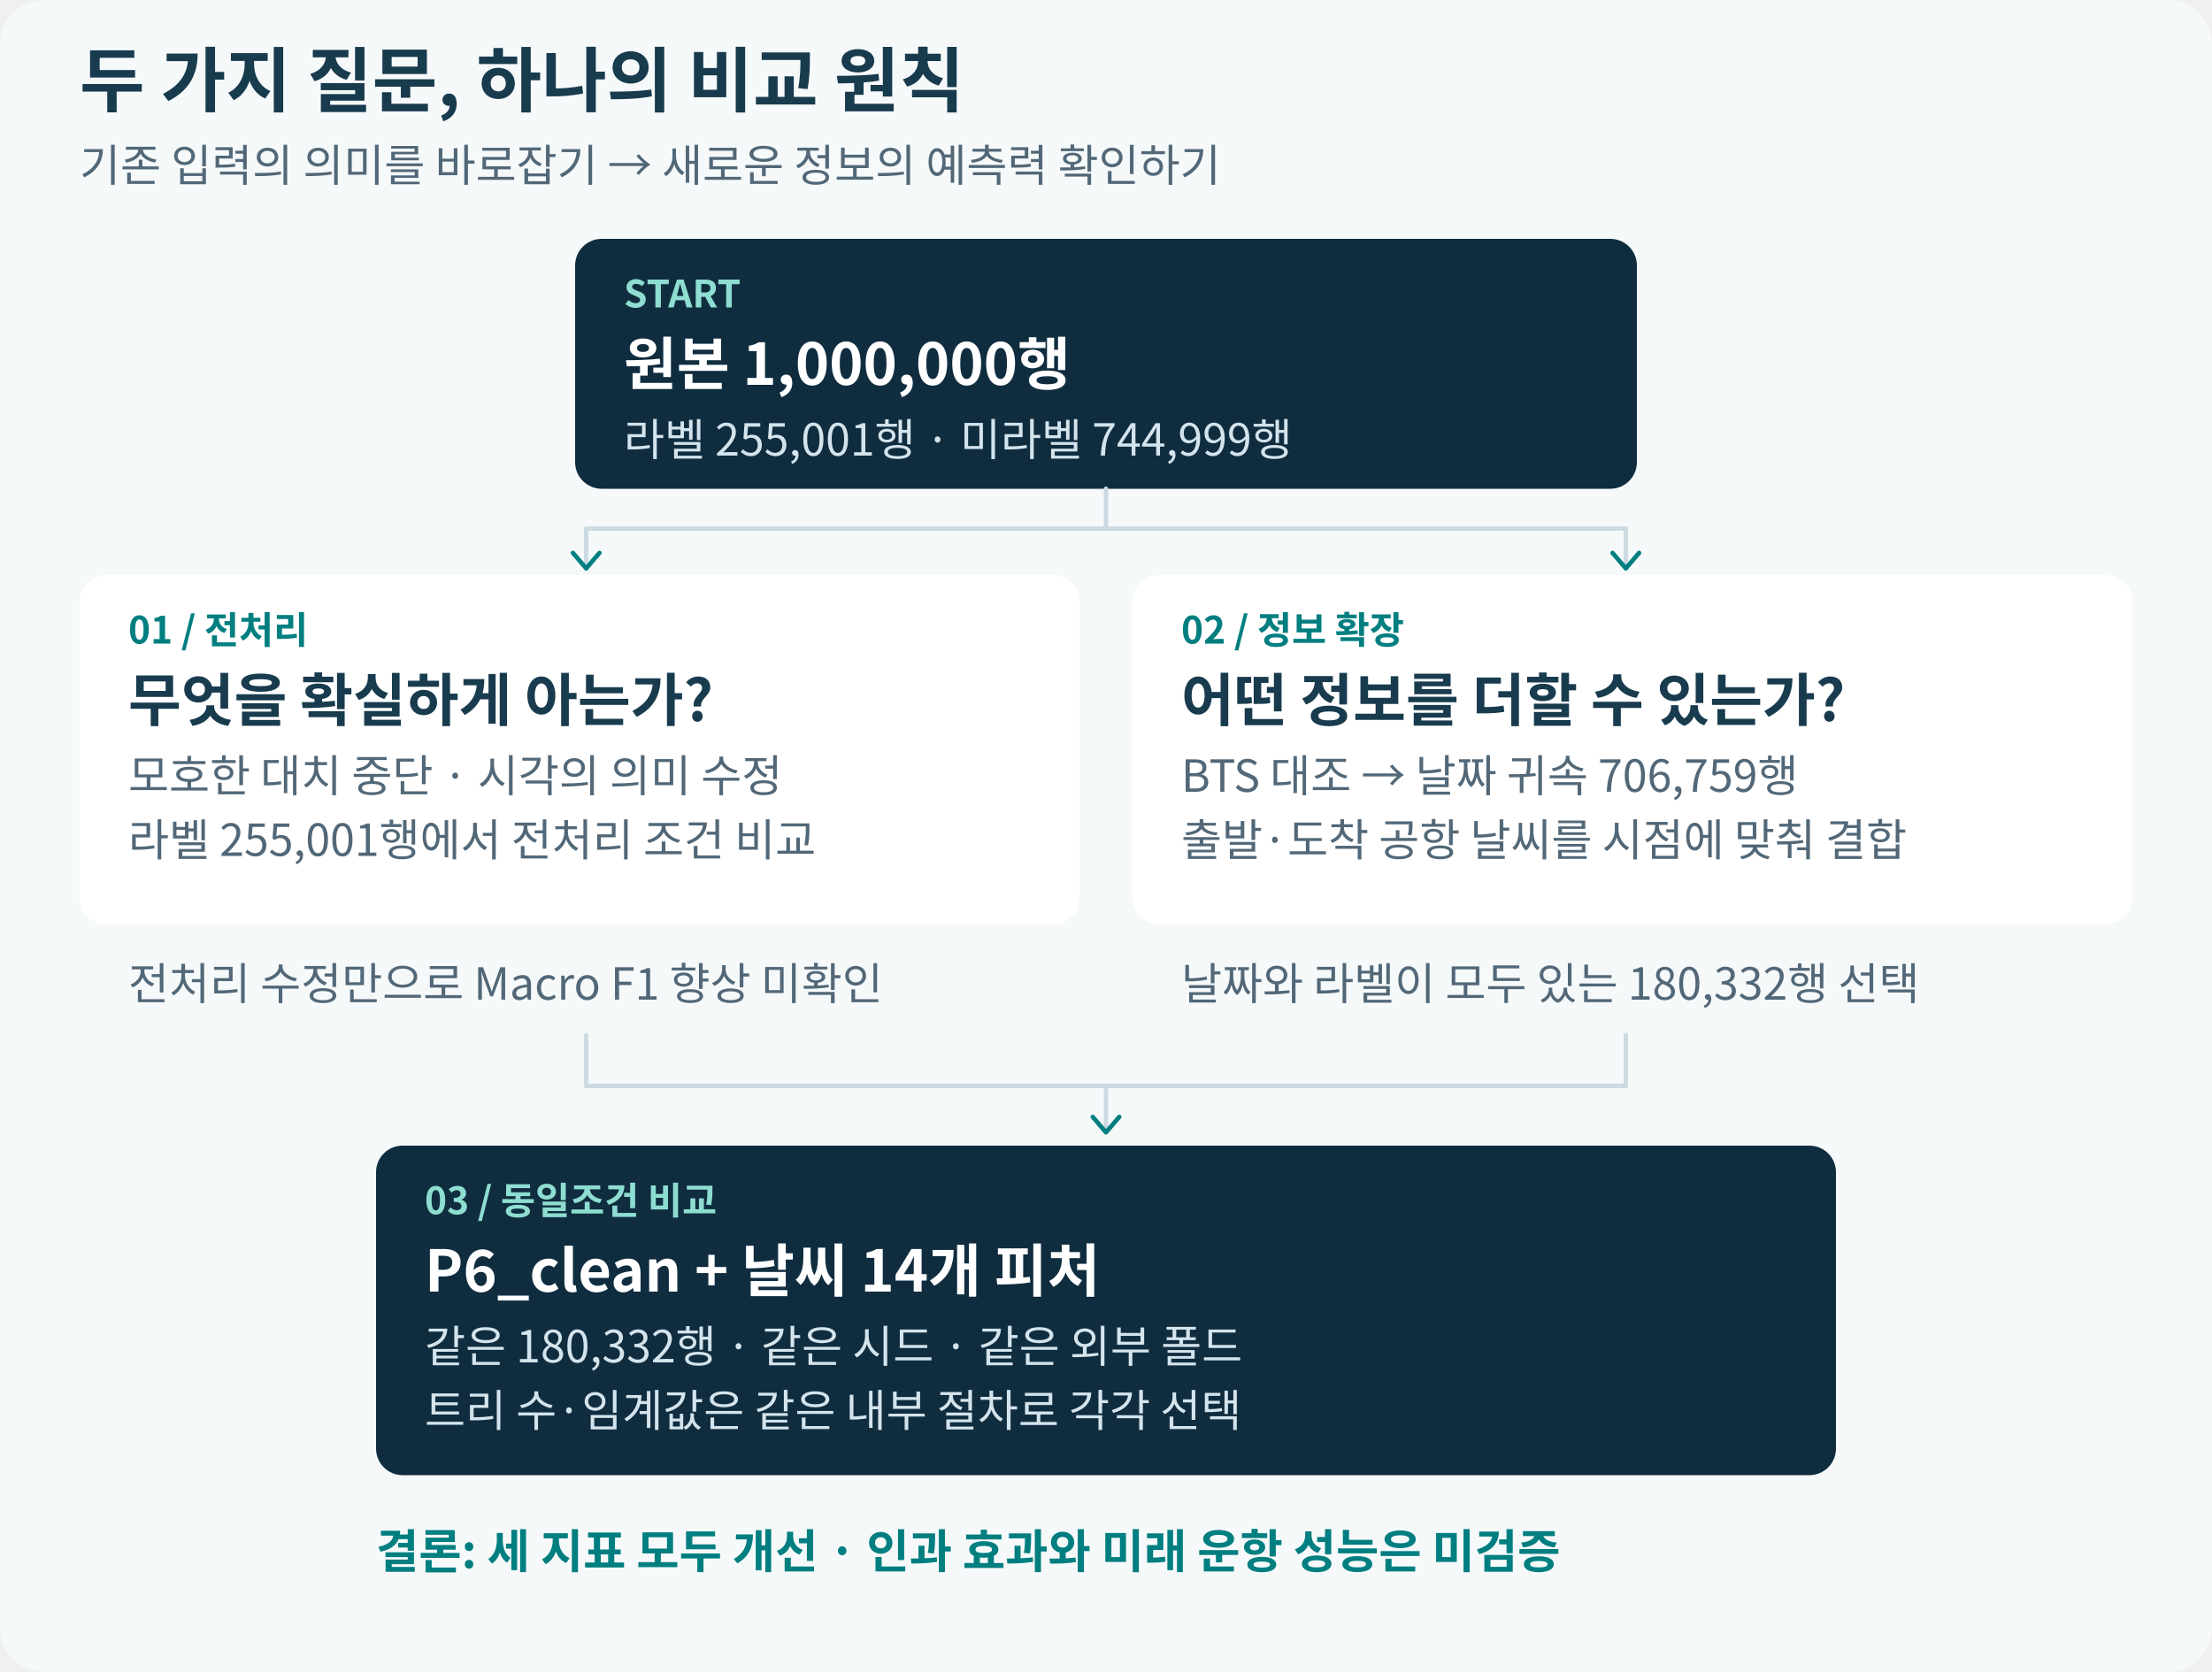
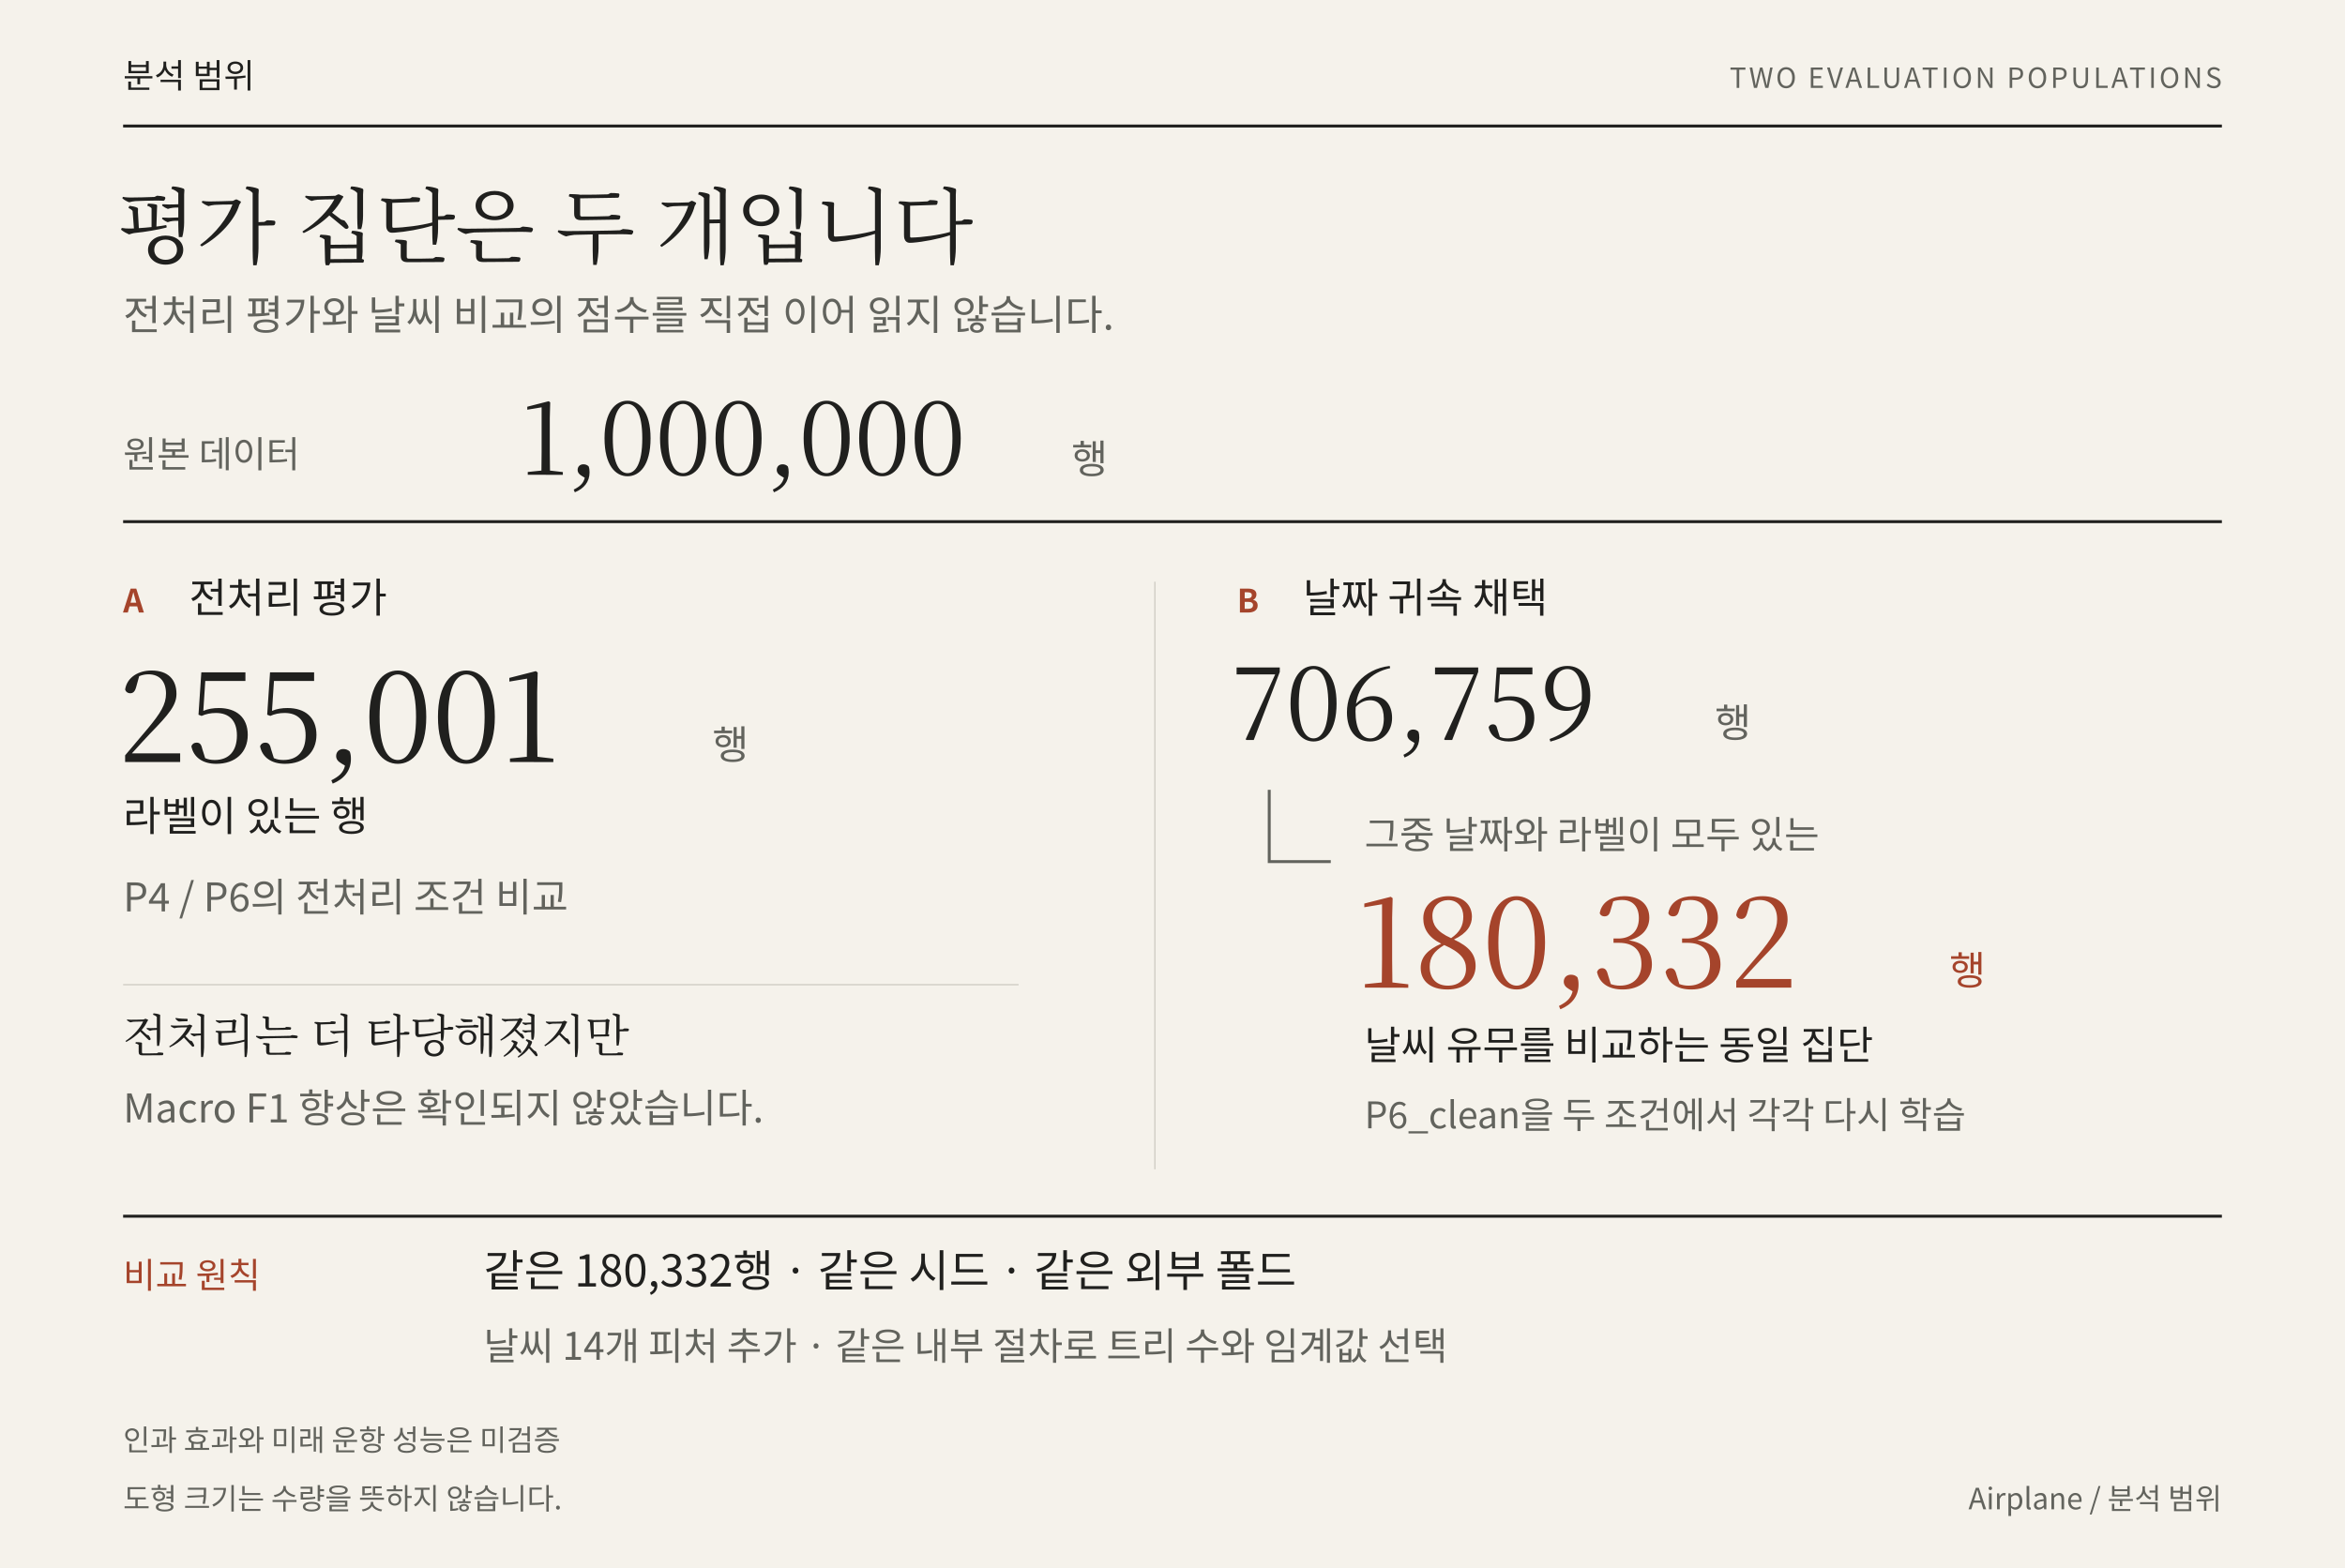
- <svg xmlns="http://www.w3.org/2000/svg" width="1000" height="756" viewBox="0 0 1000 756" role="img" aria-labelledby="title desc">
-   <style>text{font-family:"Noto Sans CJK KR","Malgun Gothic","Apple SD Gothic Neo",sans-serif;font-variant-numeric:tabular-nums}</style>
-   <rect x="0" y="0" width="1000" height="756" rx="20" fill="#F6F9FA" />
-   <text x="36" y="48" font-size="32" fill="#183B4E" font-weight="700">두 가지 질문, 하나의 비교 원칙</text>
-   <text x="36" y="82" font-size="20" fill="#526878" font-weight="400">기존 입력의 의미를 바로잡기 → 새로운 정보의 예측력 확인하기</text>
-   <rect x="260" y="108" width="480" height="113" rx="12" fill="#102D40" />
-   <text x="282" y="139" font-size="17" fill="#8EDDD1" font-weight="700">START</text>
-   <text x="282" y="174" font-size="26" fill="#FFFFFF" font-weight="700">원본 1,000,000행</text>
-   <text x="282" y="206" font-size="20" fill="#D4E4EC" font-weight="400">라벨 255,001행 · 미라벨 744,999행</text>
-   <path d="M500 221 V239 H265 V257 M500 239 H735 V257" fill="none" stroke="#CCDAE1" stroke-width="2" stroke-linecap="round" stroke-linejoin="round" />
-   <path d="M259 250 L265 257 L271 250" fill="none" stroke="#007E80" stroke-width="2" stroke-linecap="round" stroke-linejoin="round" />
-   <path d="M729 250 L735 257 L741 250" fill="none" stroke="#007E80" stroke-width="2" stroke-linecap="round" stroke-linejoin="round" />
-   <rect x="36" y="260" width="452" height="158" rx="12" fill="#FFFFFF" />
-   <text x="58" y="291" font-size="17" fill="#007E80" font-weight="700">01 / 전처리</text>
-   <text x="58" y="326" font-size="26" fill="#183B4E" font-weight="700">무엇을 확실하게 아는가?</text>
-   <text x="58" y="358" font-size="20" fill="#526878" font-weight="400">모호한 대치 중단 · 시각의 의미 수정</text>
-   <text x="58" y="387" font-size="20" fill="#526878" font-weight="400">라벨 255,001행에서 전처리 조건 비교</text>
-   <rect x="512" y="260" width="452" height="158" rx="12" fill="#FFFFFF" />
-   <text x="534" y="291" font-size="17" fill="#007E80" font-weight="700">02 / 정보 확장</text>
-   <text x="534" y="326" font-size="26" fill="#183B4E" font-weight="700">어떤 정보를 더할 수 있는가?</text>
-   <text x="534" y="358" font-size="20" fill="#526878" font-weight="400">BTS 대조 → 날짜 귀속 706,759행</text>
-   <text x="534" y="387" font-size="20" fill="#526878" font-weight="400">출발·도착 공항 날씨를 시점에 맞춰 결합</text>
-   <text x="58" y="452" font-size="20" fill="#526878" font-weight="400">전처리 수정만으로 Macro F1 향상 미확인</text>
-   <text x="534" y="452" font-size="20" fill="#526878" font-weight="400">날짜와 라벨이 모두 있는 180,332행 선택</text>
-   <path d="M265 468 V491 H500 M735 468 V491 H500 V512" fill="none" stroke="#CCDAE1" stroke-width="2" stroke-linecap="round" stroke-linejoin="round" />
-   <path d="M494 505 L500 512 L506 505" fill="none" stroke="#007E80" stroke-width="2" stroke-linecap="round" stroke-linejoin="round" />
-   <rect x="170" y="518" width="660" height="149" rx="12" fill="#102D40" />
-   <text x="192" y="549" font-size="17" fill="#8EDDD1" font-weight="700">03 / 동일조건 비교</text>
-   <text x="192" y="584" font-size="26" fill="#FFFFFF" font-weight="700">P6_clean  +  날씨 14개 피처</text>
-   <text x="192" y="616" font-size="20" fill="#D4E4EC" font-weight="400">같은 180,332행 · 같은 시드 · 같은 외부 폴드</text>
-   <text x="192" y="645" font-size="20" fill="#D4E4EC" font-weight="400">트리 수·임계값은 같은 내부 절차로 각각 선택</text>
-   <text x="170" y="709" font-size="21" fill="#007E80" font-weight="700">결론: 세 지표 모두 개선 · 인과 효과와 미래 운항 성능은 미검증</text>
+ <svg xmlns="http://www.w3.org/2000/svg" width="1600" height="1070" viewBox="0 0 1600 1070" role="img" aria-labelledby="title desc">
+   <rect width="1600" height="1070" fill="#F5F2EB" />
+   <text x="84" y="60" fill="#20201E" font-family="Noto Sans CJK KR, Malgun Gothic, Apple SD Gothic Neo, sans-serif" font-size="23" font-weight="500" text-anchor="start" style="font-variant-numeric:tabular-nums">분석 범위</text>
+   <text x="1516" y="60" fill="#62635D" font-family="Noto Sans CJK KR, Malgun Gothic, Apple SD Gothic Neo, sans-serif" font-size="19" font-weight="400" text-anchor="end" style="font-variant-numeric:tabular-nums" letter-spacing="1.8">TWO EVALUATION POPULATIONS</text>
+   <line x1="84" y1="86" x2="1516" y2="86" stroke="#20201E" stroke-width="2" />
+   <text x="80" y="175" fill="#20201E" font-family="Noto Serif CJK KR, Nanum Myeongjo, Batang, serif" font-size="56" font-weight="500" text-anchor="start" style="font-variant-numeric:tabular-nums">평가 집단은 두 개입니다</text>
+   <text x="84" y="225" fill="#62635D" font-family="Noto Sans CJK KR, Malgun Gothic, Apple SD Gothic Neo, sans-serif" font-size="28" font-weight="400" text-anchor="start" style="font-variant-numeric:tabular-nums">전처리 평가와 날씨 비교의 점수를 직접 이어 읽지 않습니다.</text>
+   <text x="84" y="319" fill="#62635D" font-family="Noto Sans CJK KR, Malgun Gothic, Apple SD Gothic Neo, sans-serif" font-size="25" font-weight="400" text-anchor="start" style="font-variant-numeric:tabular-nums">원본 데이터</text>
+   <text x="355" y="324" fill="#20201E" font-family="Noto Serif CJK KR, Nanum Myeongjo, Batang, serif" font-size="68" font-weight="500" text-anchor="start" style="font-variant-numeric:tabular-nums">1,000,000</text>
+   <text x="731" y="323" fill="#62635D" font-family="Noto Sans CJK KR, Malgun Gothic, Apple SD Gothic Neo, sans-serif" font-size="27" font-weight="400" text-anchor="start" style="font-variant-numeric:tabular-nums">행</text>
+   <path d="M84 356 H1516" fill="none" stroke="#20201E" stroke-width="2" />
+   <line x1="788" y1="397" x2="788" y2="798" stroke="#D4D1C8" stroke-width="1" />
+   <text x="84" y="418" fill="#A5442B" font-family="Noto Sans CJK KR, Malgun Gothic, Apple SD Gothic Neo, sans-serif" font-size="22" font-weight="600" text-anchor="start" style="font-variant-numeric:tabular-nums">A</text>
+   <text x="129" y="418" fill="#20201E" font-family="Noto Sans CJK KR, Malgun Gothic, Apple SD Gothic Neo, sans-serif" font-size="28" font-weight="500" text-anchor="start" style="font-variant-numeric:tabular-nums">전처리 평가</text>
+   <text x="80" y="520" fill="#20201E" font-family="Noto Serif CJK KR, Nanum Myeongjo, Batang, serif" font-size="84" font-weight="500" text-anchor="start" style="font-variant-numeric:tabular-nums">255,001</text>
+   <text x="486" y="518" fill="#62635D" font-family="Noto Sans CJK KR, Malgun Gothic, Apple SD Gothic Neo, sans-serif" font-size="27" font-weight="400" text-anchor="start" style="font-variant-numeric:tabular-nums">행</text>
+   <text x="84" y="567" fill="#20201E" font-family="Noto Sans CJK KR, Malgun Gothic, Apple SD Gothic Neo, sans-serif" font-size="28" font-weight="400" text-anchor="start" style="font-variant-numeric:tabular-nums">라벨이 있는 행</text>
+   <text x="84" y="622" fill="#62635D" font-family="Noto Sans CJK KR, Malgun Gothic, Apple SD Gothic Neo, sans-serif" font-size="27" font-weight="400" text-anchor="start" style="font-variant-numeric:tabular-nums">P4 / P6의 전처리 조건 비교</text>
+   <line x1="84" y1="672" x2="695" y2="672" stroke="#D4D1C8" stroke-width="1" />
+   <text x="84" y="718" fill="#20201E" font-family="Noto Serif CJK KR, Nanum Myeongjo, Batang, serif" font-size="31" font-weight="500" text-anchor="start" style="font-variant-numeric:tabular-nums">전처리는 더 타당해졌지만</text>
+   <text x="84" y="766" fill="#62635D" font-family="Noto Sans CJK KR, Malgun Gothic, Apple SD Gothic Neo, sans-serif" font-size="27" font-weight="400" text-anchor="start" style="font-variant-numeric:tabular-nums">Macro F1 향상은 확인되지 않았습니다.</text>
+   <text x="844" y="418" fill="#A5442B" font-family="Noto Sans CJK KR, Malgun Gothic, Apple SD Gothic Neo, sans-serif" font-size="22" font-weight="600" text-anchor="start" style="font-variant-numeric:tabular-nums">B</text>
+   <text x="889" y="418" fill="#20201E" font-family="Noto Sans CJK KR, Malgun Gothic, Apple SD Gothic Neo, sans-serif" font-size="28" font-weight="500" text-anchor="start" style="font-variant-numeric:tabular-nums">날짜 귀속 채택</text>
+   <text x="840" y="505" fill="#20201E" font-family="Noto Serif CJK KR, Nanum Myeongjo, Batang, serif" font-size="68" font-weight="500" text-anchor="start" style="font-variant-numeric:tabular-nums">706,759</text>
+   <text x="1170" y="503" fill="#62635D" font-family="Noto Sans CJK KR, Malgun Gothic, Apple SD Gothic Neo, sans-serif" font-size="27" font-weight="400" text-anchor="start" style="font-variant-numeric:tabular-nums">행</text>
+   <path d="M866 539 V588 H908" fill="none" stroke="#62635D" stroke-width="2" />
+   <text x="931" y="579" fill="#62635D" font-family="Noto Sans CJK KR, Malgun Gothic, Apple SD Gothic Neo, sans-serif" font-size="26" font-weight="400" text-anchor="start" style="font-variant-numeric:tabular-nums">그중 날짜와 라벨이 모두 있는</text>
+   <text x="925" y="674" fill="#A5442B" font-family="Noto Serif CJK KR, Nanum Myeongjo, Batang, serif" font-size="84" font-weight="500" text-anchor="start" style="font-variant-numeric:tabular-nums">180,332</text>
+   <text x="1330" y="672" fill="#A5442B" font-family="Noto Sans CJK KR, Malgun Gothic, Apple SD Gothic Neo, sans-serif" font-size="27" font-weight="400" text-anchor="start" style="font-variant-numeric:tabular-nums">행</text>
+   <text x="931" y="723" fill="#20201E" font-family="Noto Sans CJK KR, Malgun Gothic, Apple SD Gothic Neo, sans-serif" font-size="27" font-weight="400" text-anchor="start" style="font-variant-numeric:tabular-nums">날씨 유무를 비교하는 동일 집단</text>
+   <text x="931" y="770" fill="#62635D" font-family="Noto Sans CJK KR, Malgun Gothic, Apple SD Gothic Neo, sans-serif" font-size="25" font-weight="400" text-anchor="start" style="font-variant-numeric:tabular-nums">P6_clean을 두 조건에서 각각 다시 학습</text>
+   <line x1="84" y1="830" x2="1516" y2="830" stroke="#20201E" stroke-width="2" />
+   <text x="84" y="879" fill="#A5442B" font-family="Noto Sans CJK KR, Malgun Gothic, Apple SD Gothic Neo, sans-serif" font-size="24" font-weight="500" text-anchor="start" style="font-variant-numeric:tabular-nums">비교 원칙</text>
+   <text x="330" y="878" fill="#20201E" font-family="Noto Sans CJK KR, Malgun Gothic, Apple SD Gothic Neo, sans-serif" font-size="30" font-weight="500" text-anchor="start" style="font-variant-numeric:tabular-nums">같은 180,332행 · 같은 시드 · 같은 외부 폴드</text>
+   <text x="330" y="928" fill="#62635D" font-family="Noto Sans CJK KR, Malgun Gothic, Apple SD Gothic Neo, sans-serif" font-size="26" font-weight="400" text-anchor="start" style="font-variant-numeric:tabular-nums">날씨 14개 피처 추가 · 같은 내부 절차로 트리 수와 임계값 선택</text>
+   <text x="84" y="990" fill="#62635D" font-family="Noto Sans CJK KR, Malgun Gothic, Apple SD Gothic Neo, sans-serif" font-size="20" font-weight="400" text-anchor="start" style="font-variant-numeric:tabular-nums">인과 효과와 미래 운항 성능은 미검증</text>
+   <text x="1516" y="1030" fill="#62635D" font-family="Noto Sans CJK KR, Malgun Gothic, Apple SD Gothic Neo, sans-serif" font-size="20" font-weight="400" text-anchor="end" style="font-variant-numeric:tabular-nums">Airplane / 분석 범위</text>
+   <text x="84" y="1030" fill="#62635D" font-family="Noto Sans CJK KR, Malgun Gothic, Apple SD Gothic Neo, sans-serif" font-size="20" font-weight="400" text-anchor="start" style="font-variant-numeric:tabular-nums">도형 크기는 수량을 뜻하지 않습니다.</text>
</svg>
